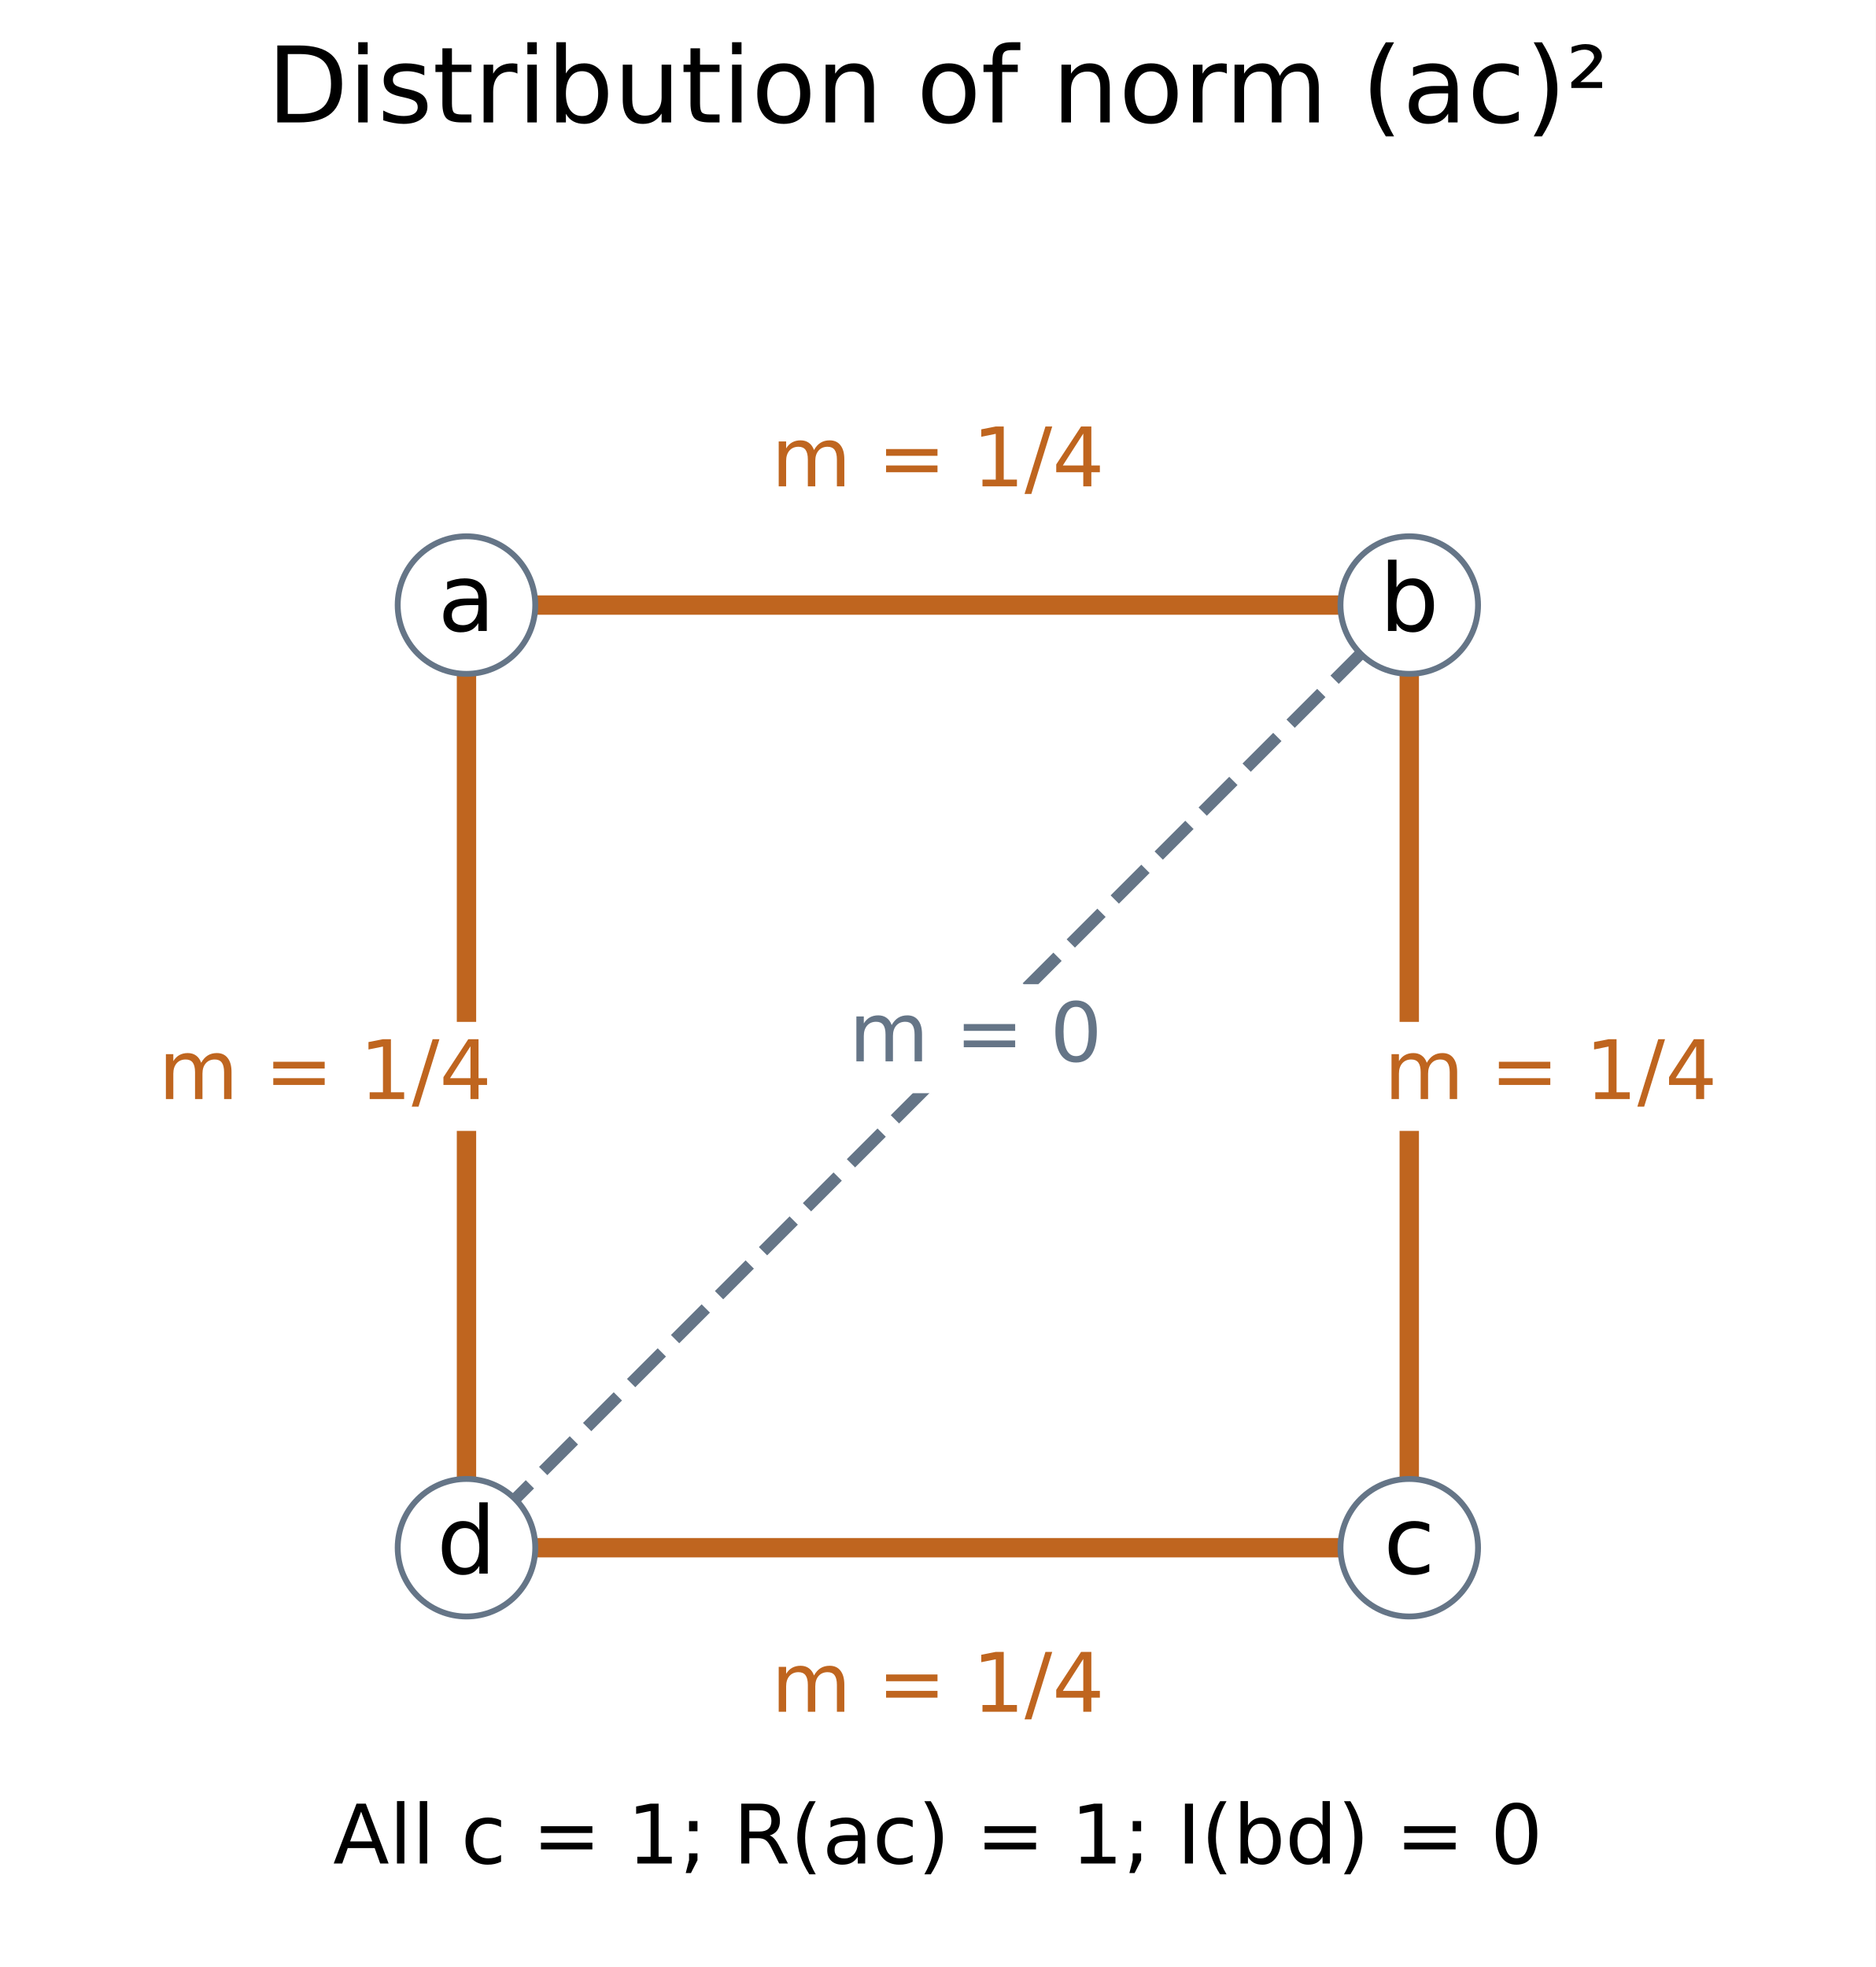
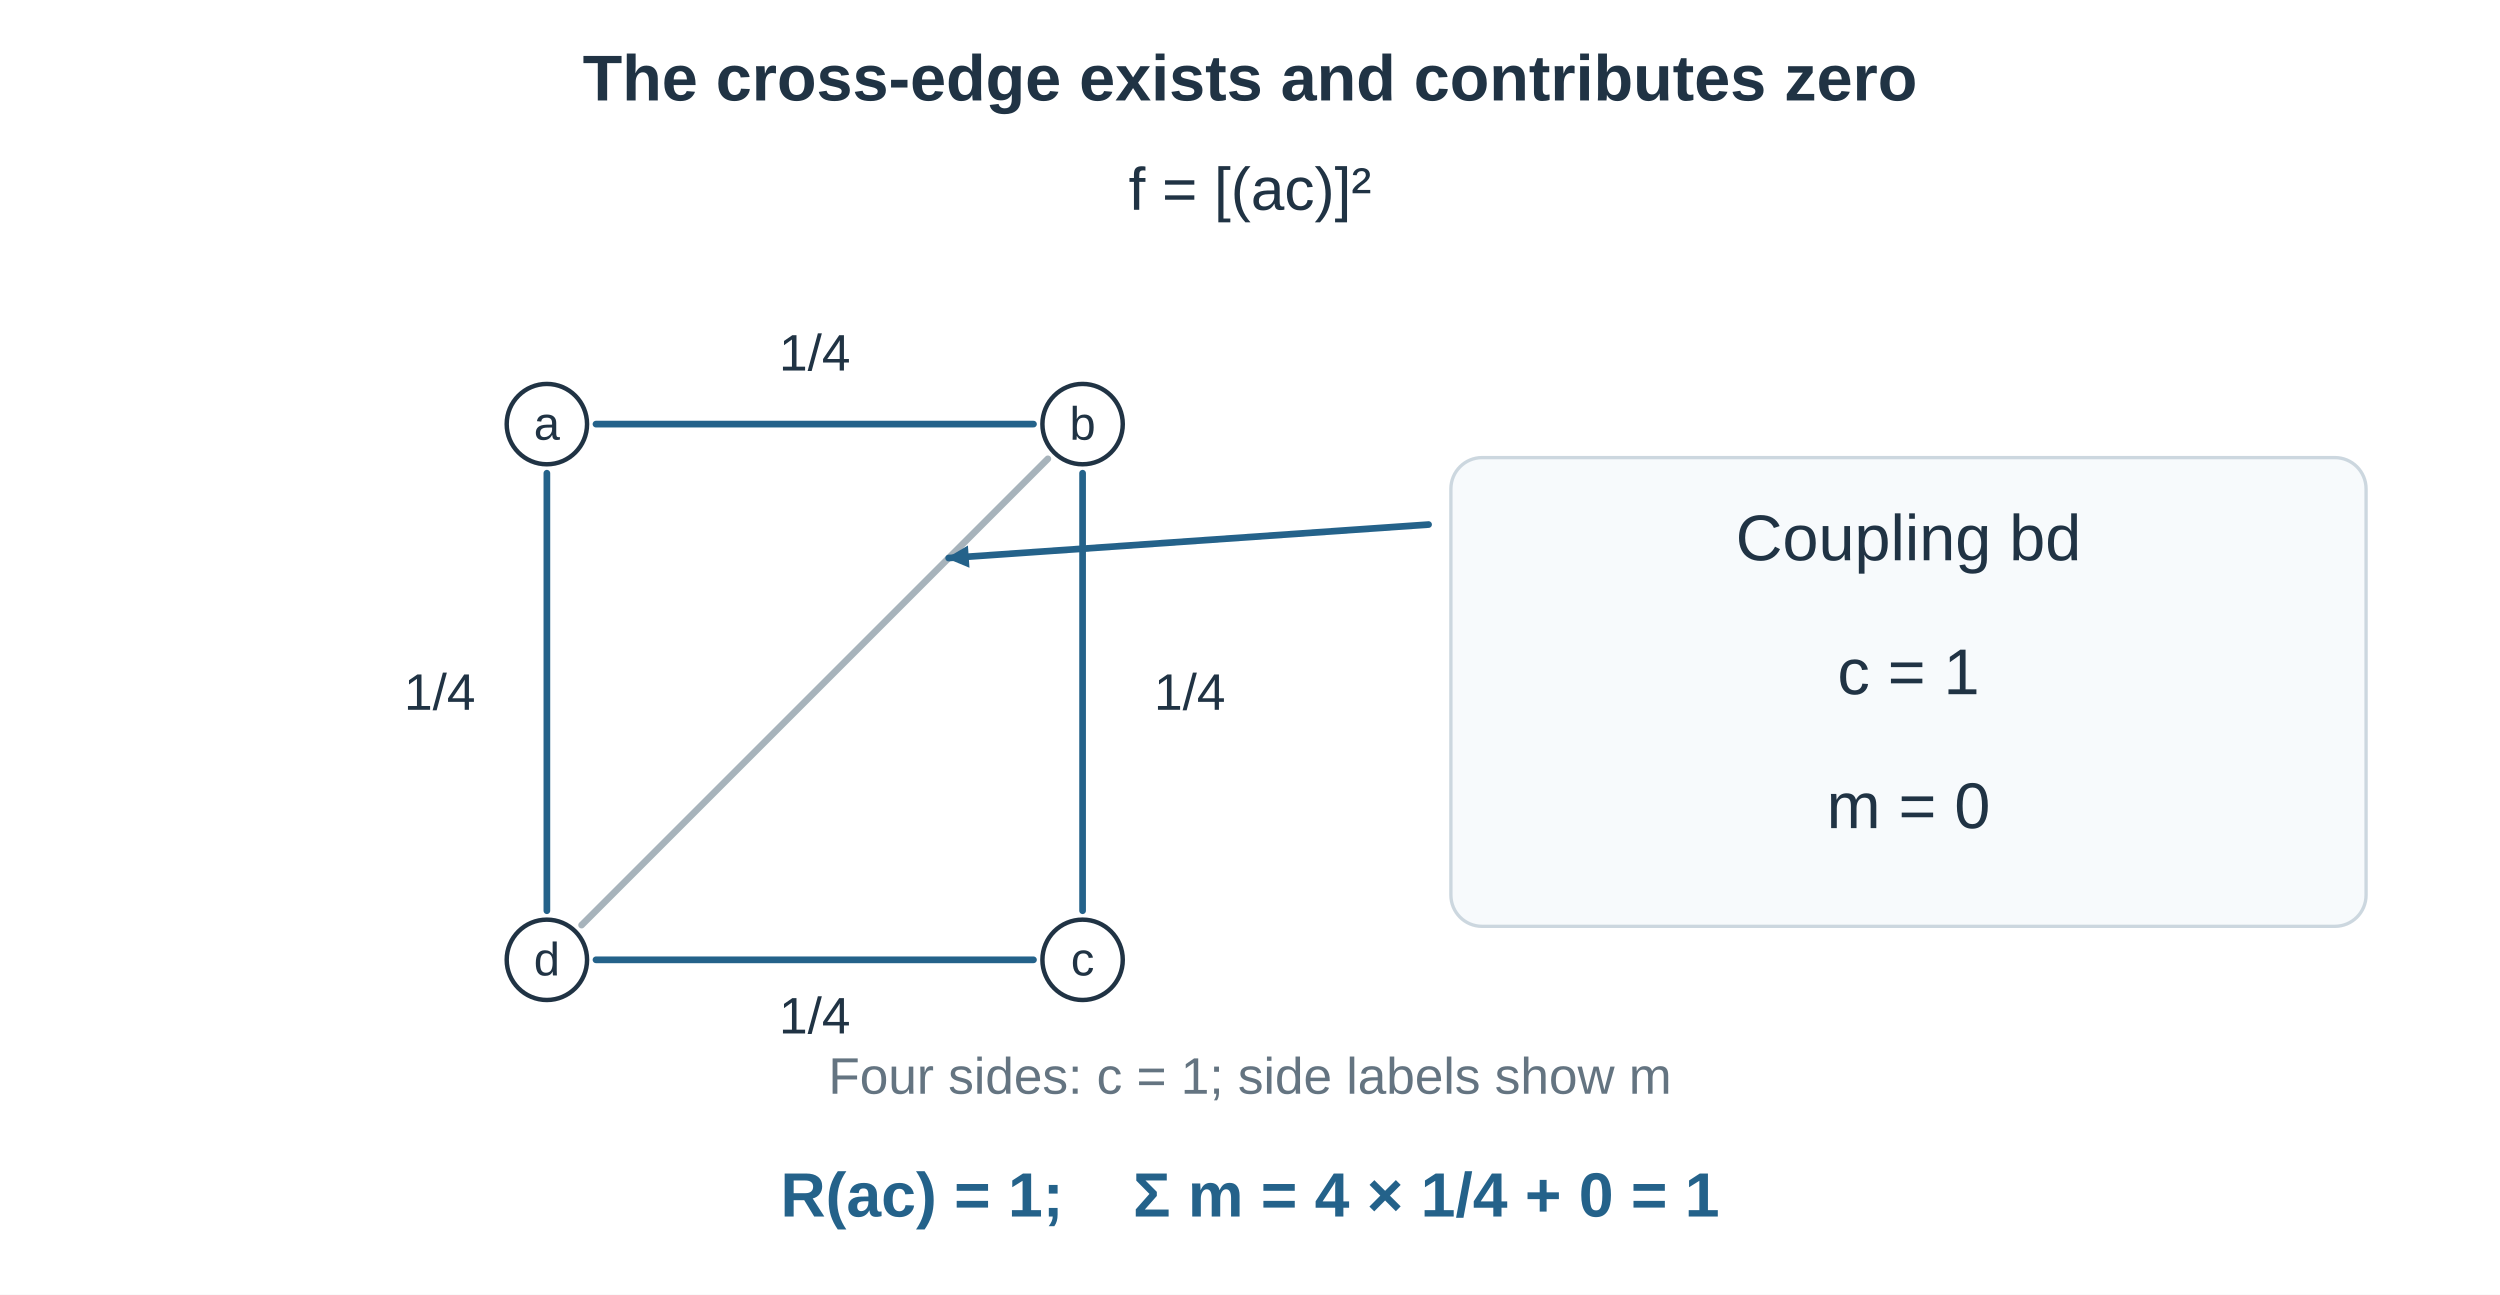
- <svg xmlns="http://www.w3.org/2000/svg" xmlns:xlink="http://www.w3.org/1999/xlink" width="319.768pt" height="335.373pt" viewBox="0 0 319.768 335.373" version="1.1">
+ <svg xmlns="http://www.w3.org/2000/svg" width="1120" height="580" viewBox="0 0 1120 580" role="img" aria-labelledby="title">
  <defs>
-     <style type="text/css">*{stroke-linejoin: round; stroke-linecap: butt}</style>
+     <marker id="arrow" markerWidth="12" markerHeight="12" refX="9" refY="5" orient="auto" markerUnits="userSpaceOnUse">
+       <path d="M0 0 L10 5 L0 10 Z" fill="#24628a" />
+     </marker>
  </defs>
-   <g id="figure_1">
-     <g id="patch_1">
-       <path d="M -0 335.373  L 319.768 335.373  L 319.768 0  L -0 0  z " style="fill: #ffffff" />
-     </g>
-     <g id="axes_1">
-       <g id="line2d_1">
-         <path d="M 79.524 103.165  L 240.244 103.165  " clip-path="url(#p7e7cd7a8ca)" style="fill: none; stroke: #bf651f; stroke-width: 3.3; stroke-linecap: square" />
-       </g>
-       <g id="line2d_2">
-         <path d="M 240.244 103.165  L 240.244 263.885  " clip-path="url(#p7e7cd7a8ca)" style="fill: none; stroke: #bf651f; stroke-width: 3.3; stroke-linecap: square" />
-       </g>
-       <g id="line2d_3">
-         <path d="M 240.244 263.885  L 79.524 263.885  " clip-path="url(#p7e7cd7a8ca)" style="fill: none; stroke: #bf651f; stroke-width: 3.3; stroke-linecap: square" />
-       </g>
-       <g id="line2d_4">
-         <path d="M 79.524 103.165  L 79.524 263.885  " clip-path="url(#p7e7cd7a8ca)" style="fill: none; stroke: #bf651f; stroke-width: 3.3; stroke-linecap: square" />
-       </g>
-       <g id="line2d_5">
-         <path d="M 240.244 103.165  L 79.524 263.885  " clip-path="url(#p7e7cd7a8ca)" style="fill: none; stroke-dasharray: 7.4,3.2; stroke-dashoffset: 0; stroke: #657587; stroke-width: 2" />
-       </g>
-       <g id="text_1">
-         <text style="font: 14px 'DejaVu Sans'; text-anchor: middle" x="159.884" y="317.726" transform="rotate(-0 159.884 317.7264)">All c = 1;   R(ac) = 1;   I(bd) = 0</text>
-       </g>
-       <g id="text_2">
-         <text style="font: 18px 'DejaVu Sans'; text-anchor: middle" x="159.884" y="20.877" transform="rotate(-0 159.884 20.87719)">Distribution of norm (ac)²</text>
-       </g>
-       <g id="text_3">
-         <g id="patch_2">
-           <path d="M 128.965 88.352  L 190.803 88.352  L 190.803 69.763  L 128.965 69.763  z " style="fill: #ffffff" />
-         </g>
-         <text style="fill: #bf651f; font: 14px 'DejaVu Sans'; text-anchor: middle" x="159.884" y="82.92" transform="rotate(-0 159.884 82.92031)">m = 1/4</text>
-       </g>
-       <g id="text_4">
-         <g id="patch_3">
-           <path d="M 233.433 192.82  L 295.271 192.82  L 295.271 174.231  L 233.433 174.231  z " style="fill: #ffffff" />
-         </g>
-         <text style="fill: #bf651f; font: 14px 'DejaVu Sans'; text-anchor: middle" x="264.352" y="187.388" transform="rotate(-0 264.352 187.3883)">m = 1/4</text>
-       </g>
-       <g id="text_5">
-         <g id="patch_4">
-           <path d="M 128.965 297.288  L 190.803 297.288  L 190.803 278.699  L 128.965 278.699  z " style="fill: #ffffff" />
-         </g>
-         <text style="fill: #bf651f; font: 14px 'DejaVu Sans'; text-anchor: middle" x="159.884" y="291.856" transform="rotate(-0 159.884 291.8563)">m = 1/4</text>
-       </g>
-       <g id="text_6">
-         <g id="patch_5">
-           <path d="M 24.497 192.82  L 86.335 192.82  L 86.335 174.231  L 24.497 174.231  z " style="fill: #ffffff" />
-         </g>
-         <text style="fill: #bf651f; font: 14px 'DejaVu Sans'; text-anchor: middle" x="55.416" y="187.388" transform="rotate(-0 55.416 187.3883)">m = 1/4</text>
-       </g>
-       <g id="text_7">
-         <g id="patch_6">
-           <path d="M 142.205 186.391  L 190.42 186.391  L 190.42 167.802  L 142.205 167.802  z " style="fill: #ffffff" />
-         </g>
-         <text style="fill: #657587; font: 14px 'DejaVu Sans'; text-anchor: middle" x="166.313" y="180.96" transform="rotate(-0 166.3128 180.9595)">m = 0</text>
-       </g>
-       <g id="PathCollection_1">
-         <defs>
-           <path id="mdaeb6b421a" d="M 0 11.726  C 3.11 11.726 6.093 10.491 8.292 8.292  C 10.491 6.093 11.726 3.11 11.726 0  C 11.726 -3.11 10.491 -6.093 8.292 -8.292  C 6.093 -10.491 3.11 -11.726 0 -11.726  C -3.11 -11.726 -6.093 -10.491 -8.292 -8.292  C -10.491 -6.093 -11.726 -3.11 -11.726 0  C -11.726 3.11 -10.491 6.093 -8.292 8.292  C -6.093 10.491 -3.11 11.726 0 11.726  z " style="stroke: #657587" />
-         </defs>
-         <g clip-path="url(#p7e7cd7a8ca)">
-           <use xlink:href="#mdaeb6b421a" x="79.524" y="103.165" style="fill: #ffffff; stroke: #657587" />
-         </g>
-       </g>
-       <g id="PathCollection_2">
-         <g clip-path="url(#p7e7cd7a8ca)">
-           <use xlink:href="#mdaeb6b421a" x="240.244" y="103.165" style="fill: #ffffff; stroke: #657587" />
-         </g>
-       </g>
-       <g id="PathCollection_3">
-         <g clip-path="url(#p7e7cd7a8ca)">
-           <use xlink:href="#mdaeb6b421a" x="240.244" y="263.885" style="fill: #ffffff; stroke: #657587" />
-         </g>
-       </g>
-       <g id="PathCollection_4">
-         <g clip-path="url(#p7e7cd7a8ca)">
-           <use xlink:href="#mdaeb6b421a" x="79.524" y="263.885" style="fill: #ffffff; stroke: #657587" />
-         </g>
-       </g>
-       <g id="text_8">
-         <text style="font: 16px 'DejaVu Sans'; text-anchor: middle" x="79.524" y="107.58" transform="rotate(-0 79.524 107.5802)">a</text>
-       </g>
-       <g id="text_9">
-         <text style="font: 16px 'DejaVu Sans'; text-anchor: middle" x="240.244" y="107.58" transform="rotate(-0 240.244 107.5802)">b</text>
-       </g>
-       <g id="text_10">
-         <text style="font: 16px 'DejaVu Sans'; text-anchor: middle" x="240.244" y="268.3" transform="rotate(-0 240.244 268.3002)">c</text>
-       </g>
-       <g id="text_11">
-         <text style="font: 16px 'DejaVu Sans'; text-anchor: middle" x="79.524" y="268.3" transform="rotate(-0 79.524 268.3002)">d</text>
-       </g>
-     </g>
-   </g>
-   <defs>
-     <clipPath id="p7e7cd7a8ca">
-       <rect x="7.2" y="38.877" width="305.368" height="289.296" />
-     </clipPath>
-   </defs>
+   <style>text{font-family:Arial,sans-serif;fill:#203344}path,line{stroke-linecap:round;stroke-linejoin:round}</style>
+   <rect width="1120" height="580" fill="white" />
+   <text xml:space="preserve" x="560" y="45" font-size="29" fill="#203344" style="fill:#203344" font-weight="600" text-anchor="middle">The cross-edge exists and contributes zero</text>
+   <text xml:space="preserve" x="560" y="94" font-size="27" fill="#203344" style="fill:#203344" font-weight="400" text-anchor="middle">f = [(ac)]²</text>
+   <line x1="267.0" y1="190.0" x2="463.0" y2="190.0" stroke="#24628a" stroke-width="3" />
+   <text xml:space="preserve" x="365.0" y="166.0" font-size="23" fill="#203344" style="fill:#203344" font-weight="400" text-anchor="middle">1/4</text>
+   <line x1="485.0" y1="212.0" x2="485.0" y2="408.0" stroke="#24628a" stroke-width="3" />
+   <text xml:space="preserve" x="533.0" y="318.0" font-size="23" fill="#203344" style="fill:#203344" font-weight="400" text-anchor="middle">1/4</text>
+   <line x1="463.0" y1="430.0" x2="267.0" y2="430.0" stroke="#24628a" stroke-width="3" />
+   <text xml:space="preserve" x="365.0" y="463.0" font-size="23" fill="#203344" style="fill:#203344" font-weight="400" text-anchor="middle">1/4</text>
+   <line x1="245.0" y1="212.0" x2="245.0" y2="408.0" stroke="#24628a" stroke-width="3" />
+   <text xml:space="preserve" x="197.0" y="318.0" font-size="23" fill="#203344" style="fill:#203344" font-weight="400" text-anchor="middle">1/4</text>
+   <line x1="469.444" y1="205.556" x2="260.556" y2="414.444" stroke="#a7b3bb" stroke-width="3" />
+   <circle cx="245.0" cy="190.0" r="18" fill="white" stroke="#203344" stroke-width="2" />
+   <text xml:space="preserve" x="245.0" y="197.0" font-size="21" fill="#203344" style="fill:#203344" font-weight="400" text-anchor="middle">a</text>
+   <circle cx="485.0" cy="190.0" r="18" fill="white" stroke="#203344" stroke-width="2" />
+   <text xml:space="preserve" x="485.0" y="197.0" font-size="21" fill="#203344" style="fill:#203344" font-weight="400" text-anchor="middle">b</text>
+   <circle cx="485.0" cy="430.0" r="18" fill="white" stroke="#203344" stroke-width="2" />
+   <text xml:space="preserve" x="485.0" y="437.0" font-size="21" fill="#203344" style="fill:#203344" font-weight="400" text-anchor="middle">c</text>
+   <circle cx="245.0" cy="430.0" r="18" fill="white" stroke="#203344" stroke-width="2" />
+   <text xml:space="preserve" x="245.0" y="437.0" font-size="21" fill="#203344" style="fill:#203344" font-weight="400" text-anchor="middle">d</text>
+   <rect x="650" y="205" width="410" height="210" rx="14" fill="#f7fafc" stroke="#ccd7df" stroke-width="1.5" />
+   <text xml:space="preserve" x="855" y="251" font-size="29" fill="#203344" style="fill:#203344" font-weight="400" text-anchor="middle">Coupling bd</text>
+   <text xml:space="preserve" x="855" y="311" font-size="29" fill="#203344" style="fill:#203344" font-weight="400" text-anchor="middle">c = 1</text>
+   <text xml:space="preserve" x="855" y="371" font-size="29" fill="#203344" style="fill:#203344" font-weight="400" text-anchor="middle">m = 0</text>
+   <line x1="640" y1="235" x2="425" y2="250" stroke="#24628a" stroke-width="3" marker-end="url(#arrow)" />
+   <text xml:space="preserve" x="560" y="490" font-size="23" fill="#647481" style="fill:#647481" font-weight="400" text-anchor="middle">Four sides: c = 1; side labels show m</text>
+   <text xml:space="preserve" x="560" y="545" font-size="28" fill="#24628a" style="fill:#24628a" font-weight="600" text-anchor="middle">R(ac) = 1;    Σ m = 4 × 1/4 + 0 = 1</text>
</svg>
